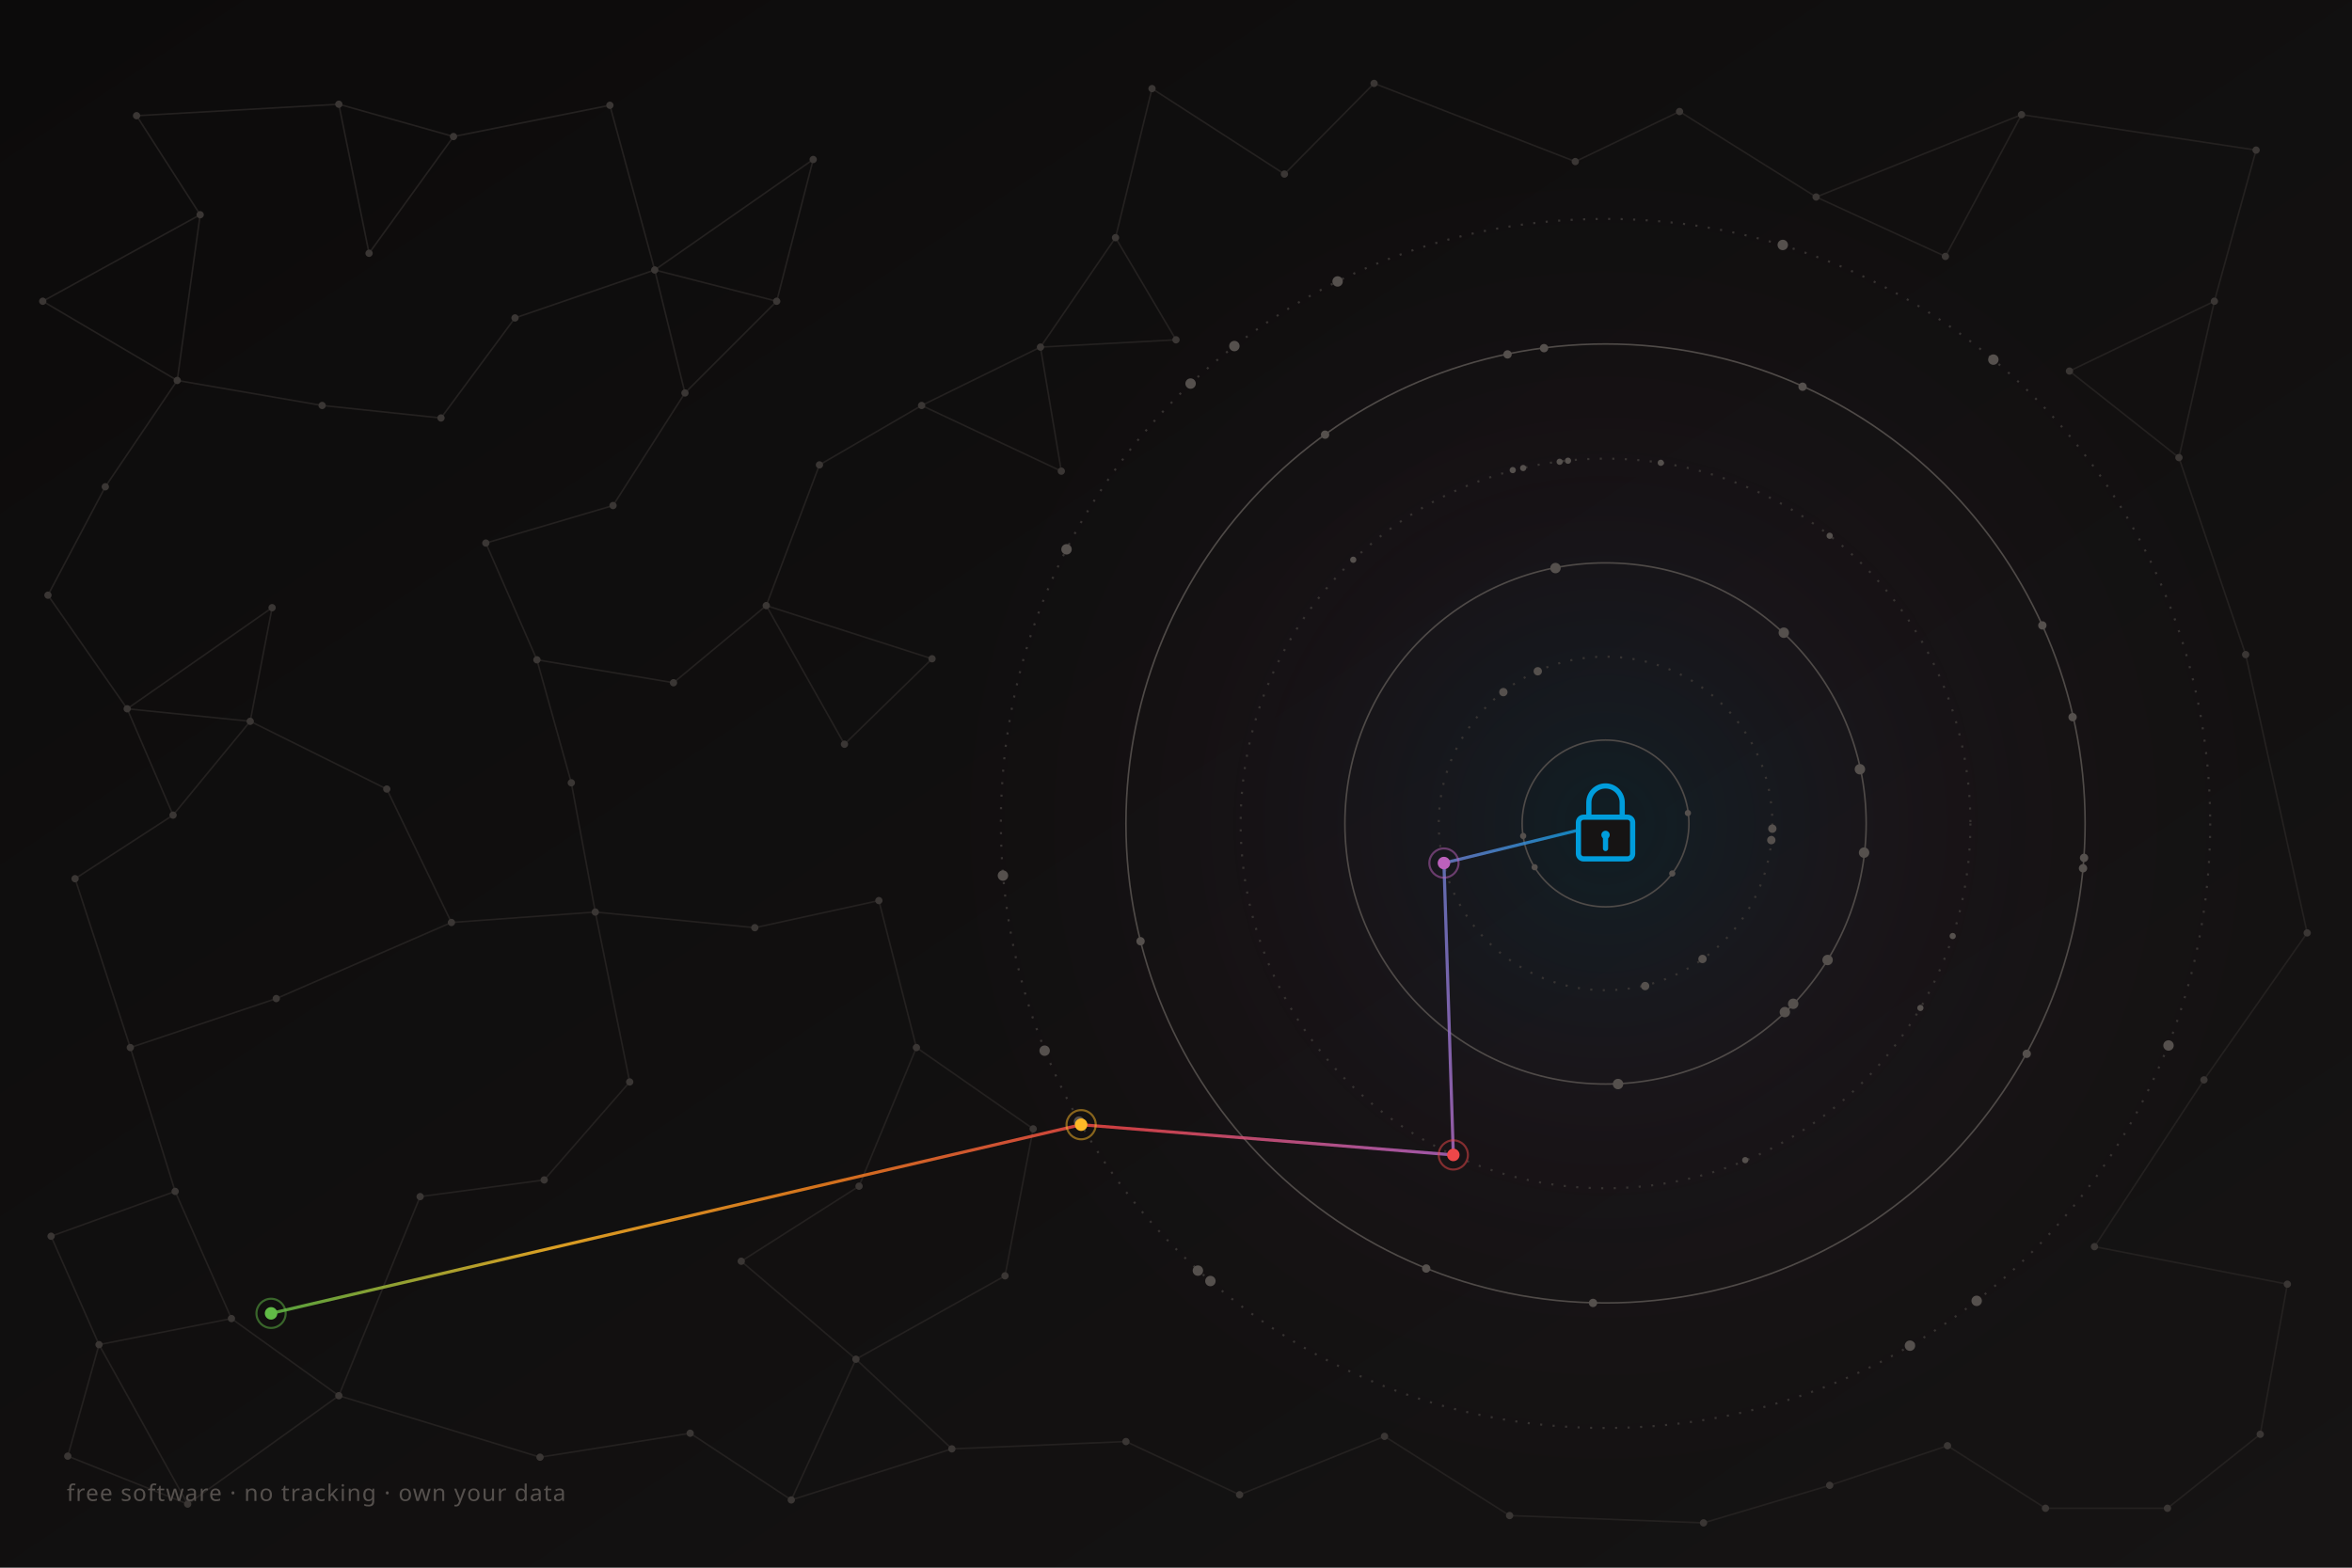
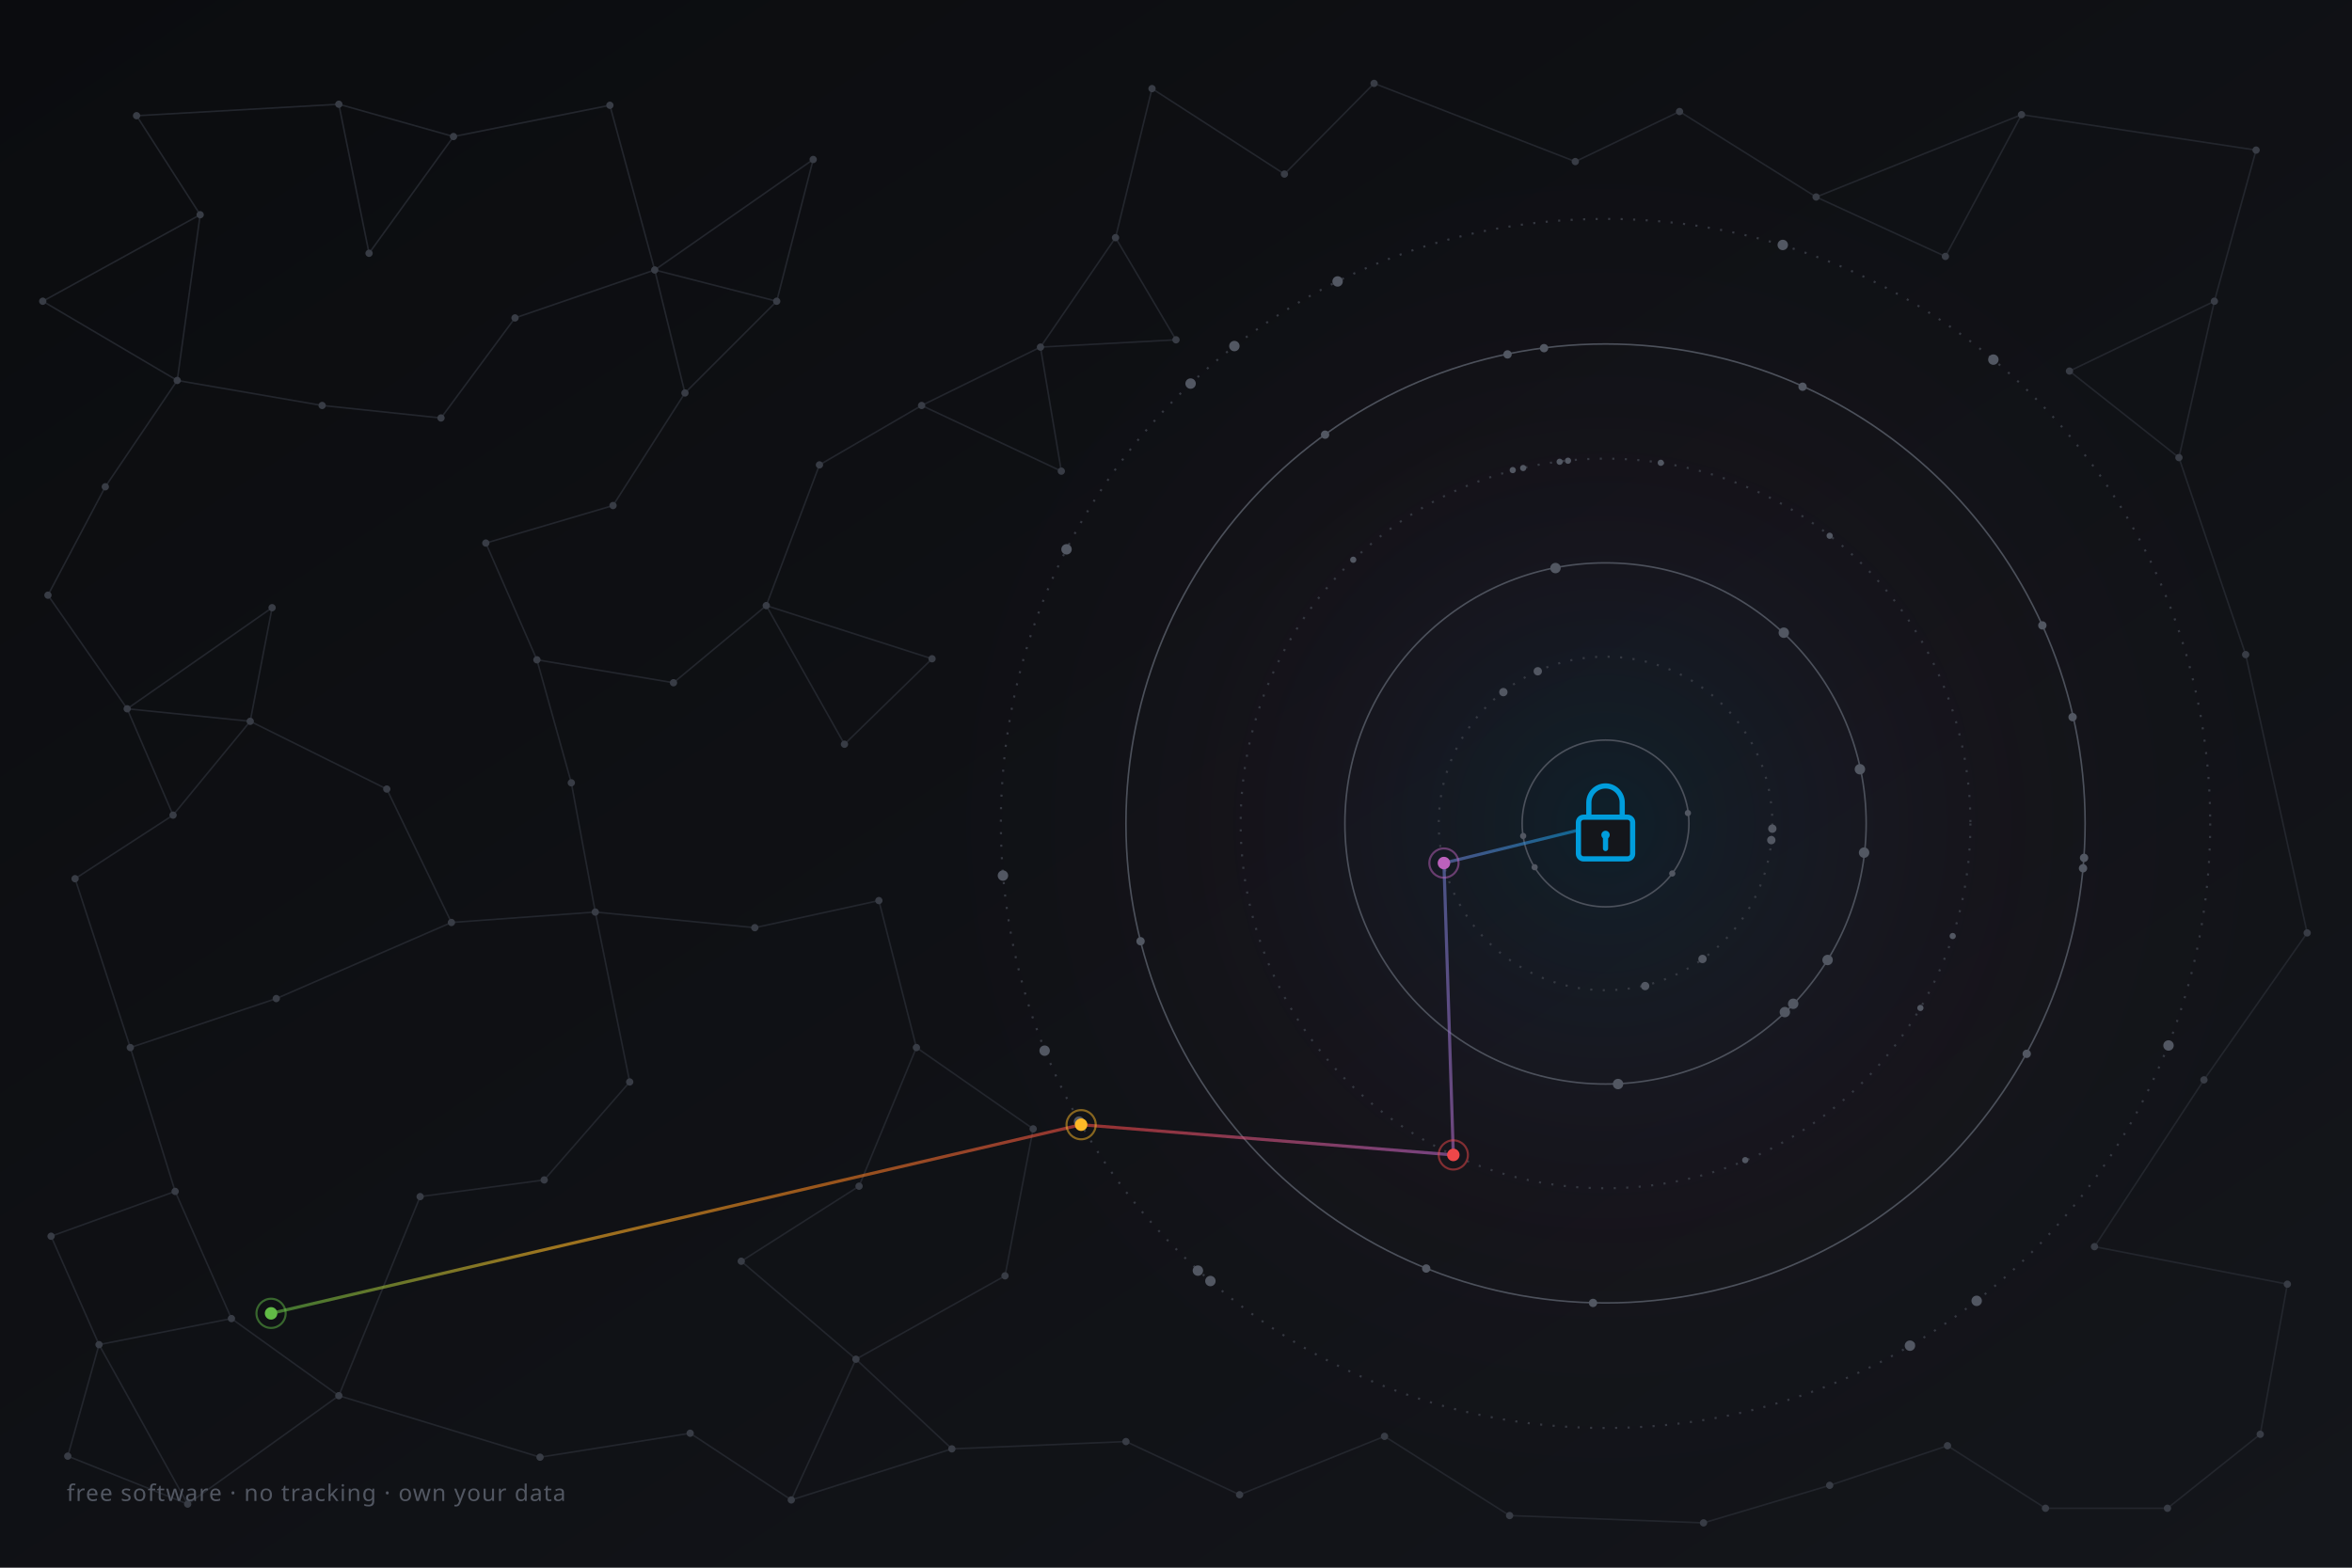
<svg xmlns="http://www.w3.org/2000/svg" width="2256" height="1504" viewBox="0 0 2256 1504">
  <defs>
    <linearGradient id="bg" x1="0" y1="0" x2="1" y2="1">
-       <stop offset="0" stop-color="#0c0b0b" />
-       <stop offset="1" stop-color="#161414" />
+       <stop offset="0" stop-color="#0b0c0f" />
+       <stop offset="1" stop-color="#14161b" />
    </linearGradient>
    <radialGradient id="glow" cx="1540" cy="790" r="700" gradientUnits="userSpaceOnUse">
      <stop offset="0" stop-color="#009ddc" stop-opacity="0.10" />
      <stop offset="0.5" stop-color="#bc61bc" stop-opacity="0.03" />
-       <stop offset="1" stop-color="#161414" stop-opacity="0" />
+       <stop offset="1" stop-color="#14161b" stop-opacity="0" />
    </radialGradient>
    <linearGradient id="route" gradientUnits="userSpaceOnUse" x1="260" y1="1260" x2="1540" y2="790">
      <stop offset="0" stop-color="#61bb46" />
      <stop offset="0.2" stop-color="#fdb827" />
      <stop offset="0.4" stop-color="#f5821f" />
      <stop offset="0.6" stop-color="#ed4749" />
      <stop offset="0.8" stop-color="#bc61bc" />
      <stop offset="1" stop-color="#009ddc" />
    </linearGradient>
  </defs>
  <rect width="2256" height="1504" fill="url(#bg)" />
  <rect width="2256" height="1504" fill="url(#glow)" />
-   <line x1="745" y1="289" x2="628" y2="259" stroke="#242120" stroke-width="1.5" />
-   <line x1="745" y1="289" x2="657" y2="377" stroke="#242120" stroke-width="1.5" />
-   <line x1="166" y1="782" x2="122" y2="680" stroke="#242120" stroke-width="1.5" />
-   <line x1="166" y1="782" x2="72" y2="843" stroke="#242120" stroke-width="1.5" />
-   <line x1="122" y1="680" x2="240" y2="692" stroke="#242120" stroke-width="1.5" />
-   <line x1="192" y1="206" x2="131" y2="111" stroke="#242120" stroke-width="1.5" />
-   <line x1="192" y1="206" x2="170" y2="365" stroke="#242120" stroke-width="1.5" />
-   <line x1="964" y1="1224" x2="991" y2="1083" stroke="#242120" stroke-width="1.5" />
-   <line x1="964" y1="1224" x2="821" y2="1304" stroke="#242120" stroke-width="1.5" />
-   <line x1="309" y1="389" x2="423" y2="401" stroke="#242120" stroke-width="1.5" />
-   <line x1="309" y1="389" x2="170" y2="365" stroke="#242120" stroke-width="1.5" />
-   <line x1="2164" y1="144" x2="2124" y2="289" stroke="#242120" stroke-width="1.5" />
-   <line x1="2164" y1="144" x2="1939" y2="110" stroke="#242120" stroke-width="1.5" />
-   <line x1="354" y1="243" x2="435" y2="131" stroke="#242120" stroke-width="1.5" />
-   <line x1="354" y1="243" x2="325" y2="100" stroke="#242120" stroke-width="1.5" />
-   <line x1="711" y1="1210" x2="824" y2="1138" stroke="#242120" stroke-width="1.5" />
-   <line x1="711" y1="1210" x2="821" y2="1304" stroke="#242120" stroke-width="1.5" />
-   <line x1="433" y1="885" x2="571" y2="875" stroke="#242120" stroke-width="1.5" />
-   <line x1="433" y1="885" x2="371" y2="757" stroke="#242120" stroke-width="1.5" />
-   <line x1="1232" y1="167" x2="1318" y2="80" stroke="#242120" stroke-width="1.5" />
-   <line x1="1232" y1="167" x2="1105" y2="85" stroke="#242120" stroke-width="1.5" />
-   <line x1="170" y1="365" x2="101" y2="467" stroke="#242120" stroke-width="1.5" />
-   <line x1="724" y1="890" x2="843" y2="864" stroke="#242120" stroke-width="1.5" />
-   <line x1="724" y1="890" x2="571" y2="875" stroke="#242120" stroke-width="1.5" />
-   <line x1="571" y1="875" x2="548" y2="751" stroke="#242120" stroke-width="1.5" />
-   <line x1="371" y1="757" x2="240" y2="692" stroke="#242120" stroke-width="1.5" />
-   <line x1="125" y1="1005" x2="168" y2="1143" stroke="#242120" stroke-width="1.5" />
-   <line x1="125" y1="1005" x2="265" y2="958" stroke="#242120" stroke-width="1.5" />
-   <line x1="1868" y1="1387" x2="1962" y2="1447" stroke="#242120" stroke-width="1.5" />
-   <line x1="1868" y1="1387" x2="1755" y2="1425" stroke="#242120" stroke-width="1.5" />
-   <line x1="1448" y1="1454" x2="1328" y2="1378" stroke="#242120" stroke-width="1.5" />
-   <line x1="1448" y1="1454" x2="1634" y2="1461" stroke="#242120" stroke-width="1.5" />
-   <line x1="879" y1="1005" x2="991" y2="1083" stroke="#242120" stroke-width="1.5" />
-   <line x1="879" y1="1005" x2="824" y2="1138" stroke="#242120" stroke-width="1.5" />
-   <line x1="168" y1="1143" x2="49" y2="1186" stroke="#242120" stroke-width="1.5" />
-   <line x1="168" y1="1143" x2="222" y2="1265" stroke="#242120" stroke-width="1.5" />
-   <line x1="646" y1="655" x2="735" y2="581" stroke="#242120" stroke-width="1.5" />
-   <line x1="646" y1="655" x2="515" y2="633" stroke="#242120" stroke-width="1.5" />
-   <line x1="821" y1="1304" x2="913" y2="1390" stroke="#242120" stroke-width="1.5" />
-   <line x1="2124" y1="289" x2="2090" y2="439" stroke="#242120" stroke-width="1.5" />
-   <line x1="423" y1="401" x2="494" y2="305" stroke="#242120" stroke-width="1.5" />
-   <line x1="548" y1="751" x2="515" y2="633" stroke="#242120" stroke-width="1.5" />
-   <line x1="843" y1="864" x2="879" y2="1005" stroke="#242120" stroke-width="1.5" />
-   <line x1="2114" y1="1036" x2="2213" y2="895" stroke="#242120" stroke-width="1.5" />
-   <line x1="2114" y1="1036" x2="2009" y2="1196" stroke="#242120" stroke-width="1.5" />
-   <line x1="1511" y1="155" x2="1611" y2="107" stroke="#242120" stroke-width="1.5" />
-   <line x1="1511" y1="155" x2="1318" y2="80" stroke="#242120" stroke-width="1.5" />
-   <line x1="894" y1="632" x2="810" y2="714" stroke="#242120" stroke-width="1.5" />
-   <line x1="894" y1="632" x2="735" y2="581" stroke="#242120" stroke-width="1.5" />
-   <line x1="265" y1="958" x2="433" y2="885" stroke="#242120" stroke-width="1.5" />
-   <line x1="494" y1="305" x2="628" y2="259" stroke="#242120" stroke-width="1.5" />
-   <line x1="780" y1="153" x2="745" y2="289" stroke="#242120" stroke-width="1.5" />
-   <line x1="780" y1="153" x2="628" y2="259" stroke="#242120" stroke-width="1.5" />
-   <line x1="41" y1="289" x2="170" y2="365" stroke="#242120" stroke-width="1.5" />
-   <line x1="41" y1="289" x2="192" y2="206" stroke="#242120" stroke-width="1.5" />
-   <line x1="261" y1="583" x2="240" y2="692" stroke="#242120" stroke-width="1.5" />
-   <line x1="261" y1="583" x2="122" y2="680" stroke="#242120" stroke-width="1.5" />
-   <line x1="95" y1="1290" x2="65" y2="1397" stroke="#242120" stroke-width="1.5" />
-   <line x1="95" y1="1290" x2="49" y2="1186" stroke="#242120" stroke-width="1.5" />
-   <line x1="786" y1="446" x2="884" y2="389" stroke="#242120" stroke-width="1.5" />
-   <line x1="786" y1="446" x2="735" y2="581" stroke="#242120" stroke-width="1.5" />
-   <line x1="1189" y1="1434" x2="1080" y2="1383" stroke="#242120" stroke-width="1.5" />
-   <line x1="1189" y1="1434" x2="1328" y2="1378" stroke="#242120" stroke-width="1.5" />
-   <line x1="403" y1="1148" x2="522" y2="1132" stroke="#242120" stroke-width="1.5" />
-   <line x1="403" y1="1148" x2="325" y2="1339" stroke="#242120" stroke-width="1.5" />
-   <line x1="101" y1="467" x2="46" y2="571" stroke="#242120" stroke-width="1.5" />
-   <line x1="604" y1="1038" x2="522" y2="1132" stroke="#242120" stroke-width="1.5" />
-   <line x1="604" y1="1038" x2="571" y2="875" stroke="#242120" stroke-width="1.5" />
-   <line x1="2079" y1="1447" x2="2168" y2="1376" stroke="#242120" stroke-width="1.5" />
-   <line x1="2079" y1="1447" x2="1962" y2="1447" stroke="#242120" stroke-width="1.5" />
-   <line x1="2154" y1="628" x2="2090" y2="439" stroke="#242120" stroke-width="1.5" />
-   <line x1="2154" y1="628" x2="2213" y2="895" stroke="#242120" stroke-width="1.5" />
-   <line x1="913" y1="1390" x2="759" y2="1439" stroke="#242120" stroke-width="1.5" />
-   <line x1="2009" y1="1196" x2="2194" y2="1232" stroke="#242120" stroke-width="1.5" />
-   <line x1="325" y1="100" x2="435" y2="131" stroke="#242120" stroke-width="1.5" />
-   <line x1="588" y1="485" x2="466" y2="521" stroke="#242120" stroke-width="1.5" />
-   <line x1="588" y1="485" x2="657" y2="377" stroke="#242120" stroke-width="1.5" />
-   <line x1="325" y1="1339" x2="222" y2="1265" stroke="#242120" stroke-width="1.5" />
-   <line x1="325" y1="1339" x2="180" y2="1443" stroke="#242120" stroke-width="1.5" />
-   <line x1="810" y1="714" x2="735" y2="581" stroke="#242120" stroke-width="1.5" />
-   <line x1="998" y1="333" x2="1018" y2="452" stroke="#242120" stroke-width="1.5" />
-   <line x1="998" y1="333" x2="884" y2="389" stroke="#242120" stroke-width="1.5" />
-   <line x1="1080" y1="1383" x2="913" y2="1390" stroke="#242120" stroke-width="1.5" />
-   <line x1="2090" y1="439" x2="1985" y2="356" stroke="#242120" stroke-width="1.5" />
-   <line x1="518" y1="1398" x2="662" y2="1375" stroke="#242120" stroke-width="1.5" />
-   <line x1="518" y1="1398" x2="325" y2="1339" stroke="#242120" stroke-width="1.5" />
-   <line x1="2194" y1="1232" x2="2168" y2="1376" stroke="#242120" stroke-width="1.5" />
-   <line x1="466" y1="521" x2="515" y2="633" stroke="#242120" stroke-width="1.5" />
-   <line x1="1611" y1="107" x2="1742" y2="189" stroke="#242120" stroke-width="1.5" />
-   <line x1="180" y1="1443" x2="65" y2="1397" stroke="#242120" stroke-width="1.5" />
-   <line x1="180" y1="1443" x2="95" y2="1290" stroke="#242120" stroke-width="1.5" />
-   <line x1="1755" y1="1425" x2="1634" y2="1461" stroke="#242120" stroke-width="1.5" />
-   <line x1="628" y1="259" x2="657" y2="377" stroke="#242120" stroke-width="1.5" />
-   <line x1="222" y1="1265" x2="95" y2="1290" stroke="#242120" stroke-width="1.5" />
-   <line x1="1128" y1="326" x2="1070" y2="228" stroke="#242120" stroke-width="1.5" />
-   <line x1="1128" y1="326" x2="998" y2="333" stroke="#242120" stroke-width="1.5" />
-   <line x1="585" y1="101" x2="435" y2="131" stroke="#242120" stroke-width="1.5" />
-   <line x1="585" y1="101" x2="628" y2="259" stroke="#242120" stroke-width="1.5" />
-   <line x1="131" y1="111" x2="325" y2="100" stroke="#242120" stroke-width="1.5" />
-   <line x1="1105" y1="85" x2="1070" y2="228" stroke="#242120" stroke-width="1.5" />
-   <line x1="1985" y1="356" x2="2124" y2="289" stroke="#242120" stroke-width="1.5" />
-   <line x1="1018" y1="452" x2="884" y2="389" stroke="#242120" stroke-width="1.5" />
-   <line x1="1866" y1="246" x2="1742" y2="189" stroke="#242120" stroke-width="1.5" />
-   <line x1="1866" y1="246" x2="1939" y2="110" stroke="#242120" stroke-width="1.5" />
-   <line x1="662" y1="1375" x2="759" y2="1439" stroke="#242120" stroke-width="1.5" />
-   <line x1="1939" y1="110" x2="1742" y2="189" stroke="#242120" stroke-width="1.5" />
-   <line x1="72" y1="843" x2="125" y2="1005" stroke="#242120" stroke-width="1.5" />
-   <line x1="1070" y1="228" x2="998" y2="333" stroke="#242120" stroke-width="1.5" />
-   <line x1="240" y1="692" x2="166" y2="782" stroke="#242120" stroke-width="1.5" />
-   <line x1="46" y1="571" x2="122" y2="680" stroke="#242120" stroke-width="1.5" />
-   <line x1="759" y1="1439" x2="821" y2="1304" stroke="#242120" stroke-width="1.5" />
-   <circle cx="745" cy="289" r="3.5" fill="#3a3634" />
-   <circle cx="166" cy="782" r="3.5" fill="#3a3634" />
-   <circle cx="122" cy="680" r="3.5" fill="#3a3634" />
-   <circle cx="192" cy="206" r="3.5" fill="#3a3634" />
-   <circle cx="964" cy="1224" r="3.5" fill="#3a3634" />
-   <circle cx="309" cy="389" r="3.5" fill="#3a3634" />
-   <circle cx="2164" cy="144" r="3.5" fill="#3a3634" />
-   <circle cx="354" cy="243" r="3.5" fill="#3a3634" />
-   <circle cx="711" cy="1210" r="3.5" fill="#3a3634" />
-   <circle cx="433" cy="885" r="3.5" fill="#3a3634" />
-   <circle cx="1232" cy="167" r="3.5" fill="#3a3634" />
-   <circle cx="170" cy="365" r="3.5" fill="#3a3634" />
-   <circle cx="724" cy="890" r="3.5" fill="#3a3634" />
-   <circle cx="571" cy="875" r="3.5" fill="#3a3634" />
-   <circle cx="371" cy="757" r="3.5" fill="#3a3634" />
-   <circle cx="125" cy="1005" r="3.5" fill="#3a3634" />
-   <circle cx="1868" cy="1387" r="3.5" fill="#3a3634" />
-   <circle cx="1448" cy="1454" r="3.5" fill="#3a3634" />
-   <circle cx="879" cy="1005" r="3.5" fill="#3a3634" />
-   <circle cx="168" cy="1143" r="3.5" fill="#3a3634" />
-   <circle cx="646" cy="655" r="3.5" fill="#3a3634" />
-   <circle cx="821" cy="1304" r="3.5" fill="#3a3634" />
-   <circle cx="2124" cy="289" r="3.5" fill="#3a3634" />
-   <circle cx="423" cy="401" r="3.5" fill="#3a3634" />
-   <circle cx="548" cy="751" r="3.5" fill="#3a3634" />
-   <circle cx="843" cy="864" r="3.5" fill="#3a3634" />
-   <circle cx="2114" cy="1036" r="3.5" fill="#3a3634" />
-   <circle cx="1511" cy="155" r="3.5" fill="#3a3634" />
-   <circle cx="894" cy="632" r="3.5" fill="#3a3634" />
-   <circle cx="265" cy="958" r="3.5" fill="#3a3634" />
-   <circle cx="494" cy="305" r="3.5" fill="#3a3634" />
-   <circle cx="780" cy="153" r="3.5" fill="#3a3634" />
-   <circle cx="41" cy="289" r="3.5" fill="#3a3634" />
-   <circle cx="261" cy="583" r="3.5" fill="#3a3634" />
-   <circle cx="95" cy="1290" r="3.5" fill="#3a3634" />
-   <circle cx="786" cy="446" r="3.5" fill="#3a3634" />
-   <circle cx="1189" cy="1434" r="3.5" fill="#3a3634" />
-   <circle cx="403" cy="1148" r="3.5" fill="#3a3634" />
-   <circle cx="101" cy="467" r="3.5" fill="#3a3634" />
-   <circle cx="604" cy="1038" r="3.5" fill="#3a3634" />
-   <circle cx="2079" cy="1447" r="3.5" fill="#3a3634" />
-   <circle cx="2154" cy="628" r="3.5" fill="#3a3634" />
-   <circle cx="913" cy="1390" r="3.5" fill="#3a3634" />
-   <circle cx="2009" cy="1196" r="3.5" fill="#3a3634" />
-   <circle cx="325" cy="100" r="3.5" fill="#3a3634" />
-   <circle cx="588" cy="485" r="3.5" fill="#3a3634" />
-   <circle cx="325" cy="1339" r="3.5" fill="#3a3634" />
-   <circle cx="810" cy="714" r="3.5" fill="#3a3634" />
-   <circle cx="998" cy="333" r="3.5" fill="#3a3634" />
-   <circle cx="49" cy="1186" r="3.5" fill="#3a3634" />
-   <circle cx="1080" cy="1383" r="3.5" fill="#3a3634" />
-   <circle cx="2090" cy="439" r="3.5" fill="#3a3634" />
-   <circle cx="518" cy="1398" r="3.5" fill="#3a3634" />
-   <circle cx="2194" cy="1232" r="3.5" fill="#3a3634" />
-   <circle cx="466" cy="521" r="3.5" fill="#3a3634" />
-   <circle cx="1611" cy="107" r="3.5" fill="#3a3634" />
-   <circle cx="180" cy="1443" r="3.5" fill="#3a3634" />
-   <circle cx="1755" cy="1425" r="3.5" fill="#3a3634" />
-   <circle cx="628" cy="259" r="3.5" fill="#3a3634" />
-   <circle cx="222" cy="1265" r="3.5" fill="#3a3634" />
-   <circle cx="1128" cy="326" r="3.5" fill="#3a3634" />
-   <circle cx="585" cy="101" r="3.5" fill="#3a3634" />
-   <circle cx="131" cy="111" r="3.5" fill="#3a3634" />
-   <circle cx="1105" cy="85" r="3.5" fill="#3a3634" />
-   <circle cx="1985" cy="356" r="3.5" fill="#3a3634" />
-   <circle cx="2168" cy="1376" r="3.5" fill="#3a3634" />
-   <circle cx="1018" cy="452" r="3.5" fill="#3a3634" />
-   <circle cx="1866" cy="246" r="3.5" fill="#3a3634" />
-   <circle cx="2213" cy="895" r="3.5" fill="#3a3634" />
-   <circle cx="662" cy="1375" r="3.5" fill="#3a3634" />
-   <circle cx="1939" cy="110" r="3.5" fill="#3a3634" />
-   <circle cx="1318" cy="80" r="3.5" fill="#3a3634" />
-   <circle cx="884" cy="389" r="3.5" fill="#3a3634" />
-   <circle cx="522" cy="1132" r="3.5" fill="#3a3634" />
-   <circle cx="1634" cy="1461" r="3.5" fill="#3a3634" />
-   <circle cx="735" cy="581" r="3.5" fill="#3a3634" />
-   <circle cx="1742" cy="189" r="3.5" fill="#3a3634" />
-   <circle cx="1962" cy="1447" r="3.5" fill="#3a3634" />
-   <circle cx="72" cy="843" r="3.5" fill="#3a3634" />
-   <circle cx="515" cy="633" r="3.5" fill="#3a3634" />
-   <circle cx="1070" cy="228" r="3.5" fill="#3a3634" />
-   <circle cx="240" cy="692" r="3.5" fill="#3a3634" />
-   <circle cx="824" cy="1138" r="3.5" fill="#3a3634" />
-   <circle cx="46" cy="571" r="3.5" fill="#3a3634" />
-   <circle cx="991" cy="1083" r="3.5" fill="#3a3634" />
-   <circle cx="657" cy="377" r="3.5" fill="#3a3634" />
-   <circle cx="65" cy="1397" r="3.5" fill="#3a3634" />
-   <circle cx="759" cy="1439" r="3.5" fill="#3a3634" />
-   <circle cx="435" cy="131" r="3.5" fill="#3a3634" />
-   <circle cx="1328" cy="1378" r="3.5" fill="#3a3634" />
-   <circle cx="1540" cy="790" r="80" fill="none" stroke="#55504d" stroke-width="1.5" opacity="0.9" />
-   <circle cx="1619" cy="780" r="3" fill="#55504d" />
-   <circle cx="1461" cy="802" r="3" fill="#55504d" />
-   <circle cx="1472" cy="832" r="3" fill="#55504d" />
-   <circle cx="1604" cy="838" r="3" fill="#55504d" />
-   <circle cx="1540" cy="790" r="160" fill="none" stroke="#3a3634" stroke-width="2" stroke-dasharray="2 10" opacity="0.9" />
-   <circle cx="1442" cy="664" r="4" fill="#55504d" />
-   <circle cx="1578" cy="946" r="4" fill="#55504d" />
-   <circle cx="1633" cy="920" r="4" fill="#55504d" />
-   <circle cx="1699" cy="806" r="4" fill="#55504d" />
-   <circle cx="1700" cy="795" r="4" fill="#55504d" />
-   <circle cx="1475" cy="644" r="4" fill="#55504d" />
-   <circle cx="1540" cy="790" r="250" fill="none" stroke="#55504d" stroke-width="1.5" opacity="0.9" />
-   <circle cx="1720" cy="963" r="5" fill="#55504d" />
-   <circle cx="1784" cy="738" r="5" fill="#55504d" />
-   <circle cx="1753" cy="921" r="5" fill="#55504d" />
-   <circle cx="1711" cy="607" r="5" fill="#55504d" />
-   <circle cx="1712" cy="971" r="5" fill="#55504d" />
-   <circle cx="1788" cy="818" r="5" fill="#55504d" />
-   <circle cx="1492" cy="545" r="5" fill="#55504d" />
-   <circle cx="1552" cy="1040" r="5" fill="#55504d" />
-   <circle cx="1540" cy="790" r="350" fill="none" stroke="#3a3634" stroke-width="2" stroke-dasharray="2 10" opacity="0.9" />
-   <circle cx="1504" cy="442" r="3" fill="#55504d" />
-   <circle cx="1674" cy="1113" r="3" fill="#55504d" />
-   <circle cx="1873" cy="898" r="3" fill="#55504d" />
-   <circle cx="1593" cy="444" r="3" fill="#55504d" />
-   <circle cx="1461" cy="449" r="3" fill="#55504d" />
-   <circle cx="1755" cy="514" r="3" fill="#55504d" />
-   <circle cx="1496" cy="443" r="3" fill="#55504d" />
-   <circle cx="1842" cy="967" r="3" fill="#55504d" />
-   <circle cx="1298" cy="537" r="3" fill="#55504d" />
-   <circle cx="1451" cy="451" r="3" fill="#55504d" />
-   <circle cx="1540" cy="790" r="460" fill="none" stroke="#55504d" stroke-width="1.5" opacity="0.9" />
-   <circle cx="1094" cy="903" r="4" fill="#55504d" />
-   <circle cx="1959" cy="600" r="4" fill="#55504d" />
-   <circle cx="1528" cy="1250" r="4" fill="#55504d" />
-   <circle cx="1988" cy="688" r="4" fill="#55504d" />
-   <circle cx="1446" cy="340" r="4" fill="#55504d" />
-   <circle cx="1999" cy="823" r="4" fill="#55504d" />
-   <circle cx="1998" cy="833" r="4" fill="#55504d" />
-   <circle cx="1271" cy="417" r="4" fill="#55504d" />
-   <circle cx="1729" cy="371" r="4" fill="#55504d" />
-   <circle cx="1944" cy="1011" r="4" fill="#55504d" />
-   <circle cx="1368" cy="1217" r="4" fill="#55504d" />
-   <circle cx="1481" cy="334" r="4" fill="#55504d" />
-   <circle cx="1540" cy="790" r="580" fill="none" stroke="#3a3634" stroke-width="2" stroke-dasharray="2 10" opacity="0.9" />
-   <circle cx="1832" cy="1291" r="5" fill="#55504d" />
-   <circle cx="1912" cy="345" r="5" fill="#55504d" />
-   <circle cx="962" cy="840" r="5" fill="#55504d" />
-   <circle cx="2080" cy="1003" r="5" fill="#55504d" />
-   <circle cx="1149" cy="1219" r="5" fill="#55504d" />
-   <circle cx="1023" cy="527" r="5" fill="#55504d" />
-   <circle cx="1002" cy="1008" r="5" fill="#55504d" />
-   <circle cx="1283" cy="270" r="5" fill="#55504d" />
-   <circle cx="1896" cy="1248" r="5" fill="#55504d" />
-   <circle cx="1710" cy="235" r="5" fill="#55504d" />
-   <circle cx="1161" cy="1229" r="5" fill="#55504d" />
-   <circle cx="1184" cy="332" r="5" fill="#55504d" />
-   <circle cx="1142" cy="368" r="5" fill="#55504d" />
-   <circle cx="1035" cy="1076" r="5" fill="#55504d" />
-   <polyline points="260,1260 1037,1079 1394,1108 1385,828 1540,790" fill="none" stroke="url(#route)" stroke-width="3" stroke-linejoin="round" opacity="0.85" />
+   <line x1="745" y1="289" x2="628" y2="259" stroke="#23262d" stroke-width="1.5" />
+   <line x1="745" y1="289" x2="657" y2="377" stroke="#23262d" stroke-width="1.5" />
+   <line x1="166" y1="782" x2="122" y2="680" stroke="#23262d" stroke-width="1.5" />
+   <line x1="166" y1="782" x2="72" y2="843" stroke="#23262d" stroke-width="1.5" />
+   <line x1="122" y1="680" x2="240" y2="692" stroke="#23262d" stroke-width="1.5" />
+   <line x1="192" y1="206" x2="131" y2="111" stroke="#23262d" stroke-width="1.5" />
+   <line x1="192" y1="206" x2="170" y2="365" stroke="#23262d" stroke-width="1.5" />
+   <line x1="964" y1="1224" x2="991" y2="1083" stroke="#23262d" stroke-width="1.5" />
+   <line x1="964" y1="1224" x2="821" y2="1304" stroke="#23262d" stroke-width="1.5" />
+   <line x1="309" y1="389" x2="423" y2="401" stroke="#23262d" stroke-width="1.5" />
+   <line x1="309" y1="389" x2="170" y2="365" stroke="#23262d" stroke-width="1.5" />
+   <line x1="2164" y1="144" x2="2124" y2="289" stroke="#23262d" stroke-width="1.5" />
+   <line x1="2164" y1="144" x2="1939" y2="110" stroke="#23262d" stroke-width="1.5" />
+   <line x1="354" y1="243" x2="435" y2="131" stroke="#23262d" stroke-width="1.5" />
+   <line x1="354" y1="243" x2="325" y2="100" stroke="#23262d" stroke-width="1.5" />
+   <line x1="711" y1="1210" x2="824" y2="1138" stroke="#23262d" stroke-width="1.5" />
+   <line x1="711" y1="1210" x2="821" y2="1304" stroke="#23262d" stroke-width="1.5" />
+   <line x1="433" y1="885" x2="571" y2="875" stroke="#23262d" stroke-width="1.5" />
+   <line x1="433" y1="885" x2="371" y2="757" stroke="#23262d" stroke-width="1.5" />
+   <line x1="1232" y1="167" x2="1318" y2="80" stroke="#23262d" stroke-width="1.5" />
+   <line x1="1232" y1="167" x2="1105" y2="85" stroke="#23262d" stroke-width="1.5" />
+   <line x1="170" y1="365" x2="101" y2="467" stroke="#23262d" stroke-width="1.5" />
+   <line x1="724" y1="890" x2="843" y2="864" stroke="#23262d" stroke-width="1.5" />
+   <line x1="724" y1="890" x2="571" y2="875" stroke="#23262d" stroke-width="1.5" />
+   <line x1="571" y1="875" x2="548" y2="751" stroke="#23262d" stroke-width="1.5" />
+   <line x1="371" y1="757" x2="240" y2="692" stroke="#23262d" stroke-width="1.5" />
+   <line x1="125" y1="1005" x2="168" y2="1143" stroke="#23262d" stroke-width="1.5" />
+   <line x1="125" y1="1005" x2="265" y2="958" stroke="#23262d" stroke-width="1.5" />
+   <line x1="1868" y1="1387" x2="1962" y2="1447" stroke="#23262d" stroke-width="1.5" />
+   <line x1="1868" y1="1387" x2="1755" y2="1425" stroke="#23262d" stroke-width="1.5" />
+   <line x1="1448" y1="1454" x2="1328" y2="1378" stroke="#23262d" stroke-width="1.5" />
+   <line x1="1448" y1="1454" x2="1634" y2="1461" stroke="#23262d" stroke-width="1.5" />
+   <line x1="879" y1="1005" x2="991" y2="1083" stroke="#23262d" stroke-width="1.5" />
+   <line x1="879" y1="1005" x2="824" y2="1138" stroke="#23262d" stroke-width="1.5" />
+   <line x1="168" y1="1143" x2="49" y2="1186" stroke="#23262d" stroke-width="1.5" />
+   <line x1="168" y1="1143" x2="222" y2="1265" stroke="#23262d" stroke-width="1.5" />
+   <line x1="646" y1="655" x2="735" y2="581" stroke="#23262d" stroke-width="1.5" />
+   <line x1="646" y1="655" x2="515" y2="633" stroke="#23262d" stroke-width="1.5" />
+   <line x1="821" y1="1304" x2="913" y2="1390" stroke="#23262d" stroke-width="1.5" />
+   <line x1="2124" y1="289" x2="2090" y2="439" stroke="#23262d" stroke-width="1.5" />
+   <line x1="423" y1="401" x2="494" y2="305" stroke="#23262d" stroke-width="1.5" />
+   <line x1="548" y1="751" x2="515" y2="633" stroke="#23262d" stroke-width="1.5" />
+   <line x1="843" y1="864" x2="879" y2="1005" stroke="#23262d" stroke-width="1.5" />
+   <line x1="2114" y1="1036" x2="2213" y2="895" stroke="#23262d" stroke-width="1.5" />
+   <line x1="2114" y1="1036" x2="2009" y2="1196" stroke="#23262d" stroke-width="1.5" />
+   <line x1="1511" y1="155" x2="1611" y2="107" stroke="#23262d" stroke-width="1.5" />
+   <line x1="1511" y1="155" x2="1318" y2="80" stroke="#23262d" stroke-width="1.5" />
+   <line x1="894" y1="632" x2="810" y2="714" stroke="#23262d" stroke-width="1.5" />
+   <line x1="894" y1="632" x2="735" y2="581" stroke="#23262d" stroke-width="1.5" />
+   <line x1="265" y1="958" x2="433" y2="885" stroke="#23262d" stroke-width="1.5" />
+   <line x1="494" y1="305" x2="628" y2="259" stroke="#23262d" stroke-width="1.5" />
+   <line x1="780" y1="153" x2="745" y2="289" stroke="#23262d" stroke-width="1.5" />
+   <line x1="780" y1="153" x2="628" y2="259" stroke="#23262d" stroke-width="1.5" />
+   <line x1="41" y1="289" x2="170" y2="365" stroke="#23262d" stroke-width="1.5" />
+   <line x1="41" y1="289" x2="192" y2="206" stroke="#23262d" stroke-width="1.5" />
+   <line x1="261" y1="583" x2="240" y2="692" stroke="#23262d" stroke-width="1.5" />
+   <line x1="261" y1="583" x2="122" y2="680" stroke="#23262d" stroke-width="1.5" />
+   <line x1="95" y1="1290" x2="65" y2="1397" stroke="#23262d" stroke-width="1.5" />
+   <line x1="95" y1="1290" x2="49" y2="1186" stroke="#23262d" stroke-width="1.5" />
+   <line x1="786" y1="446" x2="884" y2="389" stroke="#23262d" stroke-width="1.5" />
+   <line x1="786" y1="446" x2="735" y2="581" stroke="#23262d" stroke-width="1.5" />
+   <line x1="1189" y1="1434" x2="1080" y2="1383" stroke="#23262d" stroke-width="1.5" />
+   <line x1="1189" y1="1434" x2="1328" y2="1378" stroke="#23262d" stroke-width="1.5" />
+   <line x1="403" y1="1148" x2="522" y2="1132" stroke="#23262d" stroke-width="1.5" />
+   <line x1="403" y1="1148" x2="325" y2="1339" stroke="#23262d" stroke-width="1.5" />
+   <line x1="101" y1="467" x2="46" y2="571" stroke="#23262d" stroke-width="1.5" />
+   <line x1="604" y1="1038" x2="522" y2="1132" stroke="#23262d" stroke-width="1.5" />
+   <line x1="604" y1="1038" x2="571" y2="875" stroke="#23262d" stroke-width="1.5" />
+   <line x1="2079" y1="1447" x2="2168" y2="1376" stroke="#23262d" stroke-width="1.5" />
+   <line x1="2079" y1="1447" x2="1962" y2="1447" stroke="#23262d" stroke-width="1.5" />
+   <line x1="2154" y1="628" x2="2090" y2="439" stroke="#23262d" stroke-width="1.5" />
+   <line x1="2154" y1="628" x2="2213" y2="895" stroke="#23262d" stroke-width="1.5" />
+   <line x1="913" y1="1390" x2="759" y2="1439" stroke="#23262d" stroke-width="1.5" />
+   <line x1="2009" y1="1196" x2="2194" y2="1232" stroke="#23262d" stroke-width="1.5" />
+   <line x1="325" y1="100" x2="435" y2="131" stroke="#23262d" stroke-width="1.5" />
+   <line x1="588" y1="485" x2="466" y2="521" stroke="#23262d" stroke-width="1.5" />
+   <line x1="588" y1="485" x2="657" y2="377" stroke="#23262d" stroke-width="1.5" />
+   <line x1="325" y1="1339" x2="222" y2="1265" stroke="#23262d" stroke-width="1.5" />
+   <line x1="325" y1="1339" x2="180" y2="1443" stroke="#23262d" stroke-width="1.5" />
+   <line x1="810" y1="714" x2="735" y2="581" stroke="#23262d" stroke-width="1.5" />
+   <line x1="998" y1="333" x2="1018" y2="452" stroke="#23262d" stroke-width="1.5" />
+   <line x1="998" y1="333" x2="884" y2="389" stroke="#23262d" stroke-width="1.5" />
+   <line x1="1080" y1="1383" x2="913" y2="1390" stroke="#23262d" stroke-width="1.5" />
+   <line x1="2090" y1="439" x2="1985" y2="356" stroke="#23262d" stroke-width="1.5" />
+   <line x1="518" y1="1398" x2="662" y2="1375" stroke="#23262d" stroke-width="1.5" />
+   <line x1="518" y1="1398" x2="325" y2="1339" stroke="#23262d" stroke-width="1.5" />
+   <line x1="2194" y1="1232" x2="2168" y2="1376" stroke="#23262d" stroke-width="1.5" />
+   <line x1="466" y1="521" x2="515" y2="633" stroke="#23262d" stroke-width="1.5" />
+   <line x1="1611" y1="107" x2="1742" y2="189" stroke="#23262d" stroke-width="1.5" />
+   <line x1="180" y1="1443" x2="65" y2="1397" stroke="#23262d" stroke-width="1.5" />
+   <line x1="180" y1="1443" x2="95" y2="1290" stroke="#23262d" stroke-width="1.5" />
+   <line x1="1755" y1="1425" x2="1634" y2="1461" stroke="#23262d" stroke-width="1.5" />
+   <line x1="628" y1="259" x2="657" y2="377" stroke="#23262d" stroke-width="1.5" />
+   <line x1="222" y1="1265" x2="95" y2="1290" stroke="#23262d" stroke-width="1.5" />
+   <line x1="1128" y1="326" x2="1070" y2="228" stroke="#23262d" stroke-width="1.5" />
+   <line x1="1128" y1="326" x2="998" y2="333" stroke="#23262d" stroke-width="1.5" />
+   <line x1="585" y1="101" x2="435" y2="131" stroke="#23262d" stroke-width="1.5" />
+   <line x1="585" y1="101" x2="628" y2="259" stroke="#23262d" stroke-width="1.5" />
+   <line x1="131" y1="111" x2="325" y2="100" stroke="#23262d" stroke-width="1.5" />
+   <line x1="1105" y1="85" x2="1070" y2="228" stroke="#23262d" stroke-width="1.5" />
+   <line x1="1985" y1="356" x2="2124" y2="289" stroke="#23262d" stroke-width="1.5" />
+   <line x1="1018" y1="452" x2="884" y2="389" stroke="#23262d" stroke-width="1.5" />
+   <line x1="1866" y1="246" x2="1742" y2="189" stroke="#23262d" stroke-width="1.5" />
+   <line x1="1866" y1="246" x2="1939" y2="110" stroke="#23262d" stroke-width="1.5" />
+   <line x1="662" y1="1375" x2="759" y2="1439" stroke="#23262d" stroke-width="1.5" />
+   <line x1="1939" y1="110" x2="1742" y2="189" stroke="#23262d" stroke-width="1.5" />
+   <line x1="72" y1="843" x2="125" y2="1005" stroke="#23262d" stroke-width="1.5" />
+   <line x1="1070" y1="228" x2="998" y2="333" stroke="#23262d" stroke-width="1.5" />
+   <line x1="240" y1="692" x2="166" y2="782" stroke="#23262d" stroke-width="1.5" />
+   <line x1="46" y1="571" x2="122" y2="680" stroke="#23262d" stroke-width="1.5" />
+   <line x1="759" y1="1439" x2="821" y2="1304" stroke="#23262d" stroke-width="1.5" />
+   <circle cx="745" cy="289" r="3.5" fill="#383c45" />
+   <circle cx="166" cy="782" r="3.5" fill="#383c45" />
+   <circle cx="122" cy="680" r="3.5" fill="#383c45" />
+   <circle cx="192" cy="206" r="3.5" fill="#383c45" />
+   <circle cx="964" cy="1224" r="3.5" fill="#383c45" />
+   <circle cx="309" cy="389" r="3.5" fill="#383c45" />
+   <circle cx="2164" cy="144" r="3.5" fill="#383c45" />
+   <circle cx="354" cy="243" r="3.5" fill="#383c45" />
+   <circle cx="711" cy="1210" r="3.5" fill="#383c45" />
+   <circle cx="433" cy="885" r="3.5" fill="#383c45" />
+   <circle cx="1232" cy="167" r="3.5" fill="#383c45" />
+   <circle cx="170" cy="365" r="3.5" fill="#383c45" />
+   <circle cx="724" cy="890" r="3.5" fill="#383c45" />
+   <circle cx="571" cy="875" r="3.5" fill="#383c45" />
+   <circle cx="371" cy="757" r="3.5" fill="#383c45" />
+   <circle cx="125" cy="1005" r="3.5" fill="#383c45" />
+   <circle cx="1868" cy="1387" r="3.5" fill="#383c45" />
+   <circle cx="1448" cy="1454" r="3.5" fill="#383c45" />
+   <circle cx="879" cy="1005" r="3.5" fill="#383c45" />
+   <circle cx="168" cy="1143" r="3.5" fill="#383c45" />
+   <circle cx="646" cy="655" r="3.5" fill="#383c45" />
+   <circle cx="821" cy="1304" r="3.5" fill="#383c45" />
+   <circle cx="2124" cy="289" r="3.5" fill="#383c45" />
+   <circle cx="423" cy="401" r="3.5" fill="#383c45" />
+   <circle cx="548" cy="751" r="3.5" fill="#383c45" />
+   <circle cx="843" cy="864" r="3.5" fill="#383c45" />
+   <circle cx="2114" cy="1036" r="3.5" fill="#383c45" />
+   <circle cx="1511" cy="155" r="3.5" fill="#383c45" />
+   <circle cx="894" cy="632" r="3.5" fill="#383c45" />
+   <circle cx="265" cy="958" r="3.5" fill="#383c45" />
+   <circle cx="494" cy="305" r="3.5" fill="#383c45" />
+   <circle cx="780" cy="153" r="3.5" fill="#383c45" />
+   <circle cx="41" cy="289" r="3.5" fill="#383c45" />
+   <circle cx="261" cy="583" r="3.5" fill="#383c45" />
+   <circle cx="95" cy="1290" r="3.5" fill="#383c45" />
+   <circle cx="786" cy="446" r="3.5" fill="#383c45" />
+   <circle cx="1189" cy="1434" r="3.5" fill="#383c45" />
+   <circle cx="403" cy="1148" r="3.5" fill="#383c45" />
+   <circle cx="101" cy="467" r="3.5" fill="#383c45" />
+   <circle cx="604" cy="1038" r="3.5" fill="#383c45" />
+   <circle cx="2079" cy="1447" r="3.5" fill="#383c45" />
+   <circle cx="2154" cy="628" r="3.5" fill="#383c45" />
+   <circle cx="913" cy="1390" r="3.5" fill="#383c45" />
+   <circle cx="2009" cy="1196" r="3.5" fill="#383c45" />
+   <circle cx="325" cy="100" r="3.5" fill="#383c45" />
+   <circle cx="588" cy="485" r="3.5" fill="#383c45" />
+   <circle cx="325" cy="1339" r="3.5" fill="#383c45" />
+   <circle cx="810" cy="714" r="3.5" fill="#383c45" />
+   <circle cx="998" cy="333" r="3.5" fill="#383c45" />
+   <circle cx="49" cy="1186" r="3.5" fill="#383c45" />
+   <circle cx="1080" cy="1383" r="3.5" fill="#383c45" />
+   <circle cx="2090" cy="439" r="3.5" fill="#383c45" />
+   <circle cx="518" cy="1398" r="3.5" fill="#383c45" />
+   <circle cx="2194" cy="1232" r="3.5" fill="#383c45" />
+   <circle cx="466" cy="521" r="3.5" fill="#383c45" />
+   <circle cx="1611" cy="107" r="3.5" fill="#383c45" />
+   <circle cx="180" cy="1443" r="3.5" fill="#383c45" />
+   <circle cx="1755" cy="1425" r="3.5" fill="#383c45" />
+   <circle cx="628" cy="259" r="3.5" fill="#383c45" />
+   <circle cx="222" cy="1265" r="3.5" fill="#383c45" />
+   <circle cx="1128" cy="326" r="3.5" fill="#383c45" />
+   <circle cx="585" cy="101" r="3.5" fill="#383c45" />
+   <circle cx="131" cy="111" r="3.5" fill="#383c45" />
+   <circle cx="1105" cy="85" r="3.5" fill="#383c45" />
+   <circle cx="1985" cy="356" r="3.5" fill="#383c45" />
+   <circle cx="2168" cy="1376" r="3.5" fill="#383c45" />
+   <circle cx="1018" cy="452" r="3.5" fill="#383c45" />
+   <circle cx="1866" cy="246" r="3.5" fill="#383c45" />
+   <circle cx="2213" cy="895" r="3.5" fill="#383c45" />
+   <circle cx="662" cy="1375" r="3.5" fill="#383c45" />
+   <circle cx="1939" cy="110" r="3.5" fill="#383c45" />
+   <circle cx="1318" cy="80" r="3.5" fill="#383c45" />
+   <circle cx="884" cy="389" r="3.5" fill="#383c45" />
+   <circle cx="522" cy="1132" r="3.5" fill="#383c45" />
+   <circle cx="1634" cy="1461" r="3.5" fill="#383c45" />
+   <circle cx="735" cy="581" r="3.5" fill="#383c45" />
+   <circle cx="1742" cy="189" r="3.5" fill="#383c45" />
+   <circle cx="1962" cy="1447" r="3.5" fill="#383c45" />
+   <circle cx="72" cy="843" r="3.5" fill="#383c45" />
+   <circle cx="515" cy="633" r="3.5" fill="#383c45" />
+   <circle cx="1070" cy="228" r="3.5" fill="#383c45" />
+   <circle cx="240" cy="692" r="3.5" fill="#383c45" />
+   <circle cx="824" cy="1138" r="3.5" fill="#383c45" />
+   <circle cx="46" cy="571" r="3.5" fill="#383c45" />
+   <circle cx="991" cy="1083" r="3.5" fill="#383c45" />
+   <circle cx="657" cy="377" r="3.5" fill="#383c45" />
+   <circle cx="65" cy="1397" r="3.5" fill="#383c45" />
+   <circle cx="759" cy="1439" r="3.5" fill="#383c45" />
+   <circle cx="435" cy="131" r="3.5" fill="#383c45" />
+   <circle cx="1328" cy="1378" r="3.5" fill="#383c45" />
+   <circle cx="1540" cy="790" r="80" fill="none" stroke="#525762" stroke-width="1.5" opacity="0.9" />
+   <circle cx="1619" cy="780" r="3" fill="#525762" />
+   <circle cx="1461" cy="802" r="3" fill="#525762" />
+   <circle cx="1472" cy="832" r="3" fill="#525762" />
+   <circle cx="1604" cy="838" r="3" fill="#525762" />
+   <circle cx="1540" cy="790" r="160" fill="none" stroke="#383c45" stroke-width="2" stroke-dasharray="2 10" opacity="0.9" />
+   <circle cx="1442" cy="664" r="4" fill="#525762" />
+   <circle cx="1578" cy="946" r="4" fill="#525762" />
+   <circle cx="1633" cy="920" r="4" fill="#525762" />
+   <circle cx="1699" cy="806" r="4" fill="#525762" />
+   <circle cx="1700" cy="795" r="4" fill="#525762" />
+   <circle cx="1475" cy="644" r="4" fill="#525762" />
+   <circle cx="1540" cy="790" r="250" fill="none" stroke="#525762" stroke-width="1.5" opacity="0.9" />
+   <circle cx="1720" cy="963" r="5" fill="#525762" />
+   <circle cx="1784" cy="738" r="5" fill="#525762" />
+   <circle cx="1753" cy="921" r="5" fill="#525762" />
+   <circle cx="1711" cy="607" r="5" fill="#525762" />
+   <circle cx="1712" cy="971" r="5" fill="#525762" />
+   <circle cx="1788" cy="818" r="5" fill="#525762" />
+   <circle cx="1492" cy="545" r="5" fill="#525762" />
+   <circle cx="1552" cy="1040" r="5" fill="#525762" />
+   <circle cx="1540" cy="790" r="350" fill="none" stroke="#383c45" stroke-width="2" stroke-dasharray="2 10" opacity="0.9" />
+   <circle cx="1504" cy="442" r="3" fill="#525762" />
+   <circle cx="1674" cy="1113" r="3" fill="#525762" />
+   <circle cx="1873" cy="898" r="3" fill="#525762" />
+   <circle cx="1593" cy="444" r="3" fill="#525762" />
+   <circle cx="1461" cy="449" r="3" fill="#525762" />
+   <circle cx="1755" cy="514" r="3" fill="#525762" />
+   <circle cx="1496" cy="443" r="3" fill="#525762" />
+   <circle cx="1842" cy="967" r="3" fill="#525762" />
+   <circle cx="1298" cy="537" r="3" fill="#525762" />
+   <circle cx="1451" cy="451" r="3" fill="#525762" />
+   <circle cx="1540" cy="790" r="460" fill="none" stroke="#525762" stroke-width="1.5" opacity="0.9" />
+   <circle cx="1094" cy="903" r="4" fill="#525762" />
+   <circle cx="1959" cy="600" r="4" fill="#525762" />
+   <circle cx="1528" cy="1250" r="4" fill="#525762" />
+   <circle cx="1988" cy="688" r="4" fill="#525762" />
+   <circle cx="1446" cy="340" r="4" fill="#525762" />
+   <circle cx="1999" cy="823" r="4" fill="#525762" />
+   <circle cx="1998" cy="833" r="4" fill="#525762" />
+   <circle cx="1271" cy="417" r="4" fill="#525762" />
+   <circle cx="1729" cy="371" r="4" fill="#525762" />
+   <circle cx="1944" cy="1011" r="4" fill="#525762" />
+   <circle cx="1368" cy="1217" r="4" fill="#525762" />
+   <circle cx="1481" cy="334" r="4" fill="#525762" />
+   <circle cx="1540" cy="790" r="580" fill="none" stroke="#383c45" stroke-width="2" stroke-dasharray="2 10" opacity="0.9" />
+   <circle cx="1832" cy="1291" r="5" fill="#525762" />
+   <circle cx="1912" cy="345" r="5" fill="#525762" />
+   <circle cx="962" cy="840" r="5" fill="#525762" />
+   <circle cx="2080" cy="1003" r="5" fill="#525762" />
+   <circle cx="1149" cy="1219" r="5" fill="#525762" />
+   <circle cx="1023" cy="527" r="5" fill="#525762" />
+   <circle cx="1002" cy="1008" r="5" fill="#525762" />
+   <circle cx="1283" cy="270" r="5" fill="#525762" />
+   <circle cx="1896" cy="1248" r="5" fill="#525762" />
+   <circle cx="1710" cy="235" r="5" fill="#525762" />
+   <circle cx="1161" cy="1229" r="5" fill="#525762" />
+   <circle cx="1184" cy="332" r="5" fill="#525762" />
+   <circle cx="1142" cy="368" r="5" fill="#525762" />
+   <circle cx="1035" cy="1076" r="5" fill="#525762" />
+   <polyline points="260,1260 1037,1079 1394,1108 1385,828 1540,790" fill="none" stroke="url(#route)" stroke-width="3" stroke-linejoin="round" opacity="0.6" />
  <circle cx="260" cy="1260" r="14" fill="none" stroke="#61bb46" stroke-width="2" opacity="0.5" />
  <circle cx="260" cy="1260" r="6" fill="#61bb46" />
  <circle cx="1037" cy="1079" r="14" fill="none" stroke="#fdb827" stroke-width="2" opacity="0.5" />
  <circle cx="1037" cy="1079" r="6" fill="#fdb827" />
  <circle cx="1394" cy="1108" r="14" fill="none" stroke="#ed4749" stroke-width="2" opacity="0.5" />
  <circle cx="1394" cy="1108" r="6" fill="#ed4749" />
  <circle cx="1385" cy="828" r="14" fill="none" stroke="#bc61bc" stroke-width="2" opacity="0.5" />
  <circle cx="1385" cy="828" r="6" fill="#bc61bc" />
  <g transform="translate(1540,790)" fill="none" stroke="#009ddc" stroke-width="5" stroke-linecap="round">
    <path d="M -16 -6 V -20 A 16 16 0 0 1 16 -20 V -6" />
-     <rect x="-26" y="-6" width="52" height="40" rx="5" fill="#161414" />
+     <rect x="-26" y="-6" width="52" height="40" rx="5" fill="#14161b" />
    <circle cx="0" cy="11" r="4" fill="#009ddc" stroke="none" />
    <path d="M 0 14 V 24" />
  </g>
-   <text x="64" y="1440" font-family="JetBrainsMono Nerd Font" font-size="22" fill="#55504d" letter-spacing="1">free software  ·  no tracking  ·  own your data</text>
+   <text x="64" y="1440" font-family="JetBrainsMono Nerd Font" font-size="22" fill="#525762" letter-spacing="1">free software  ·  no tracking  ·  own your data</text>
</svg>
